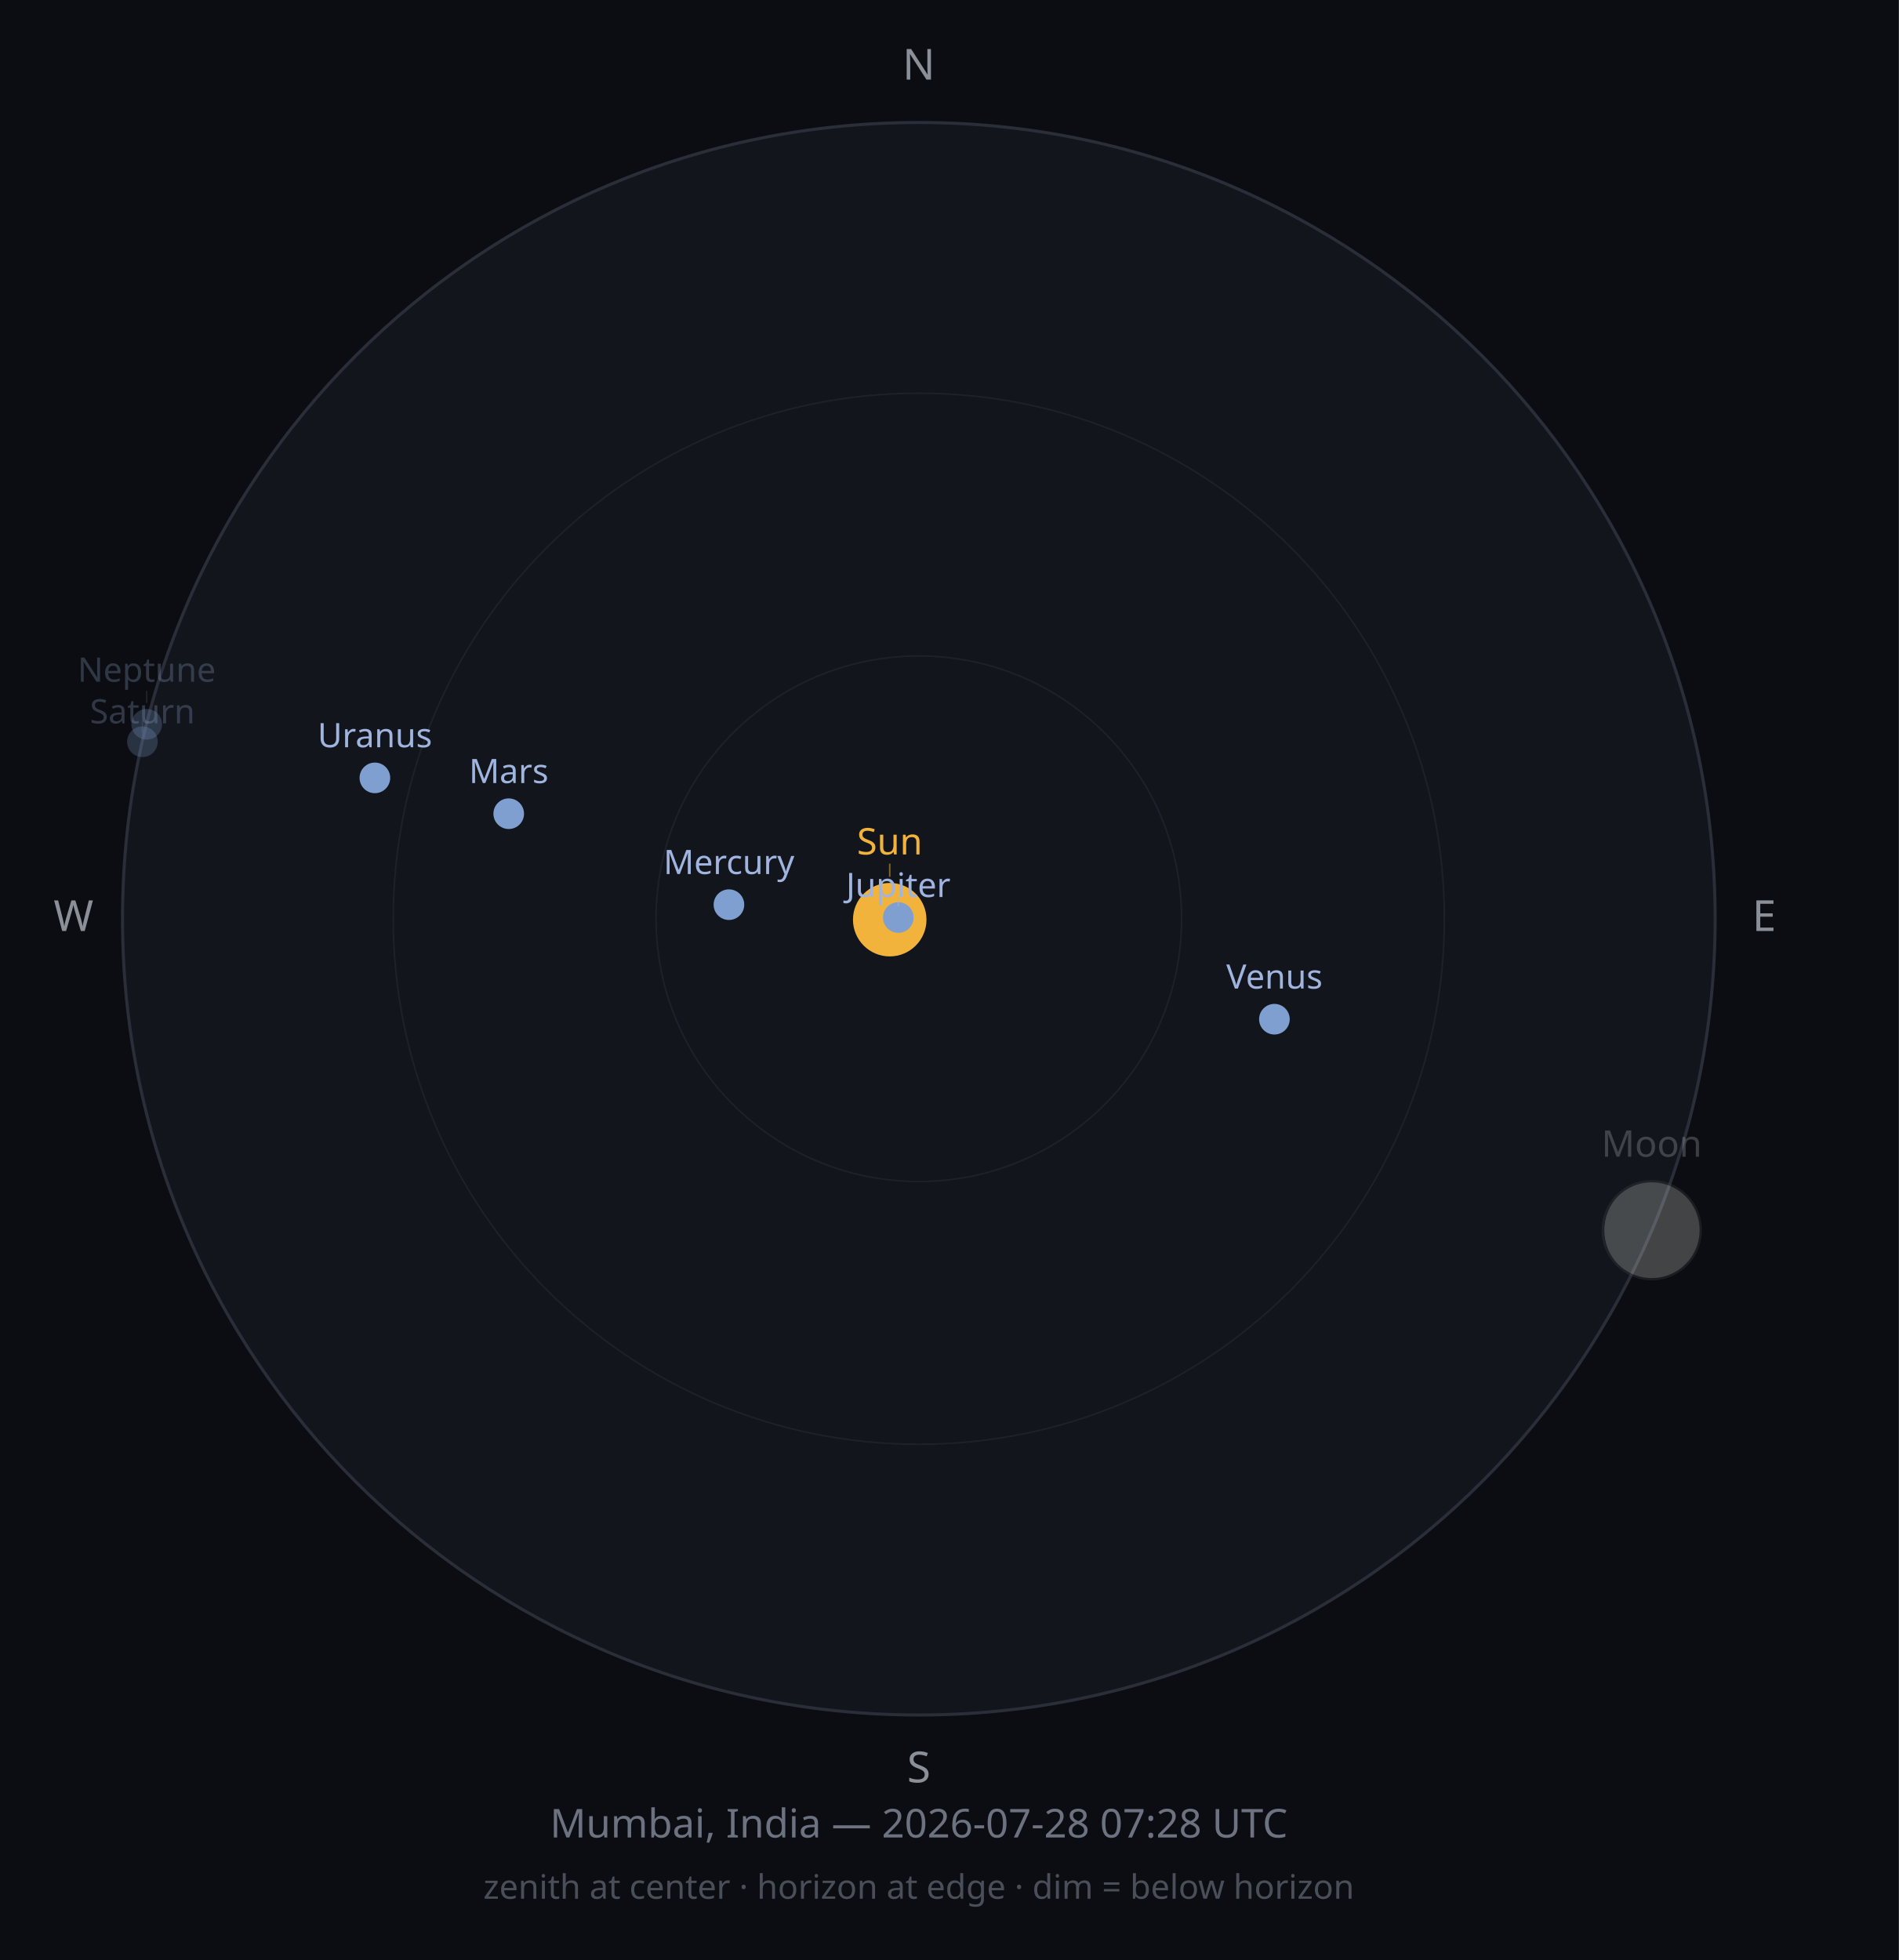
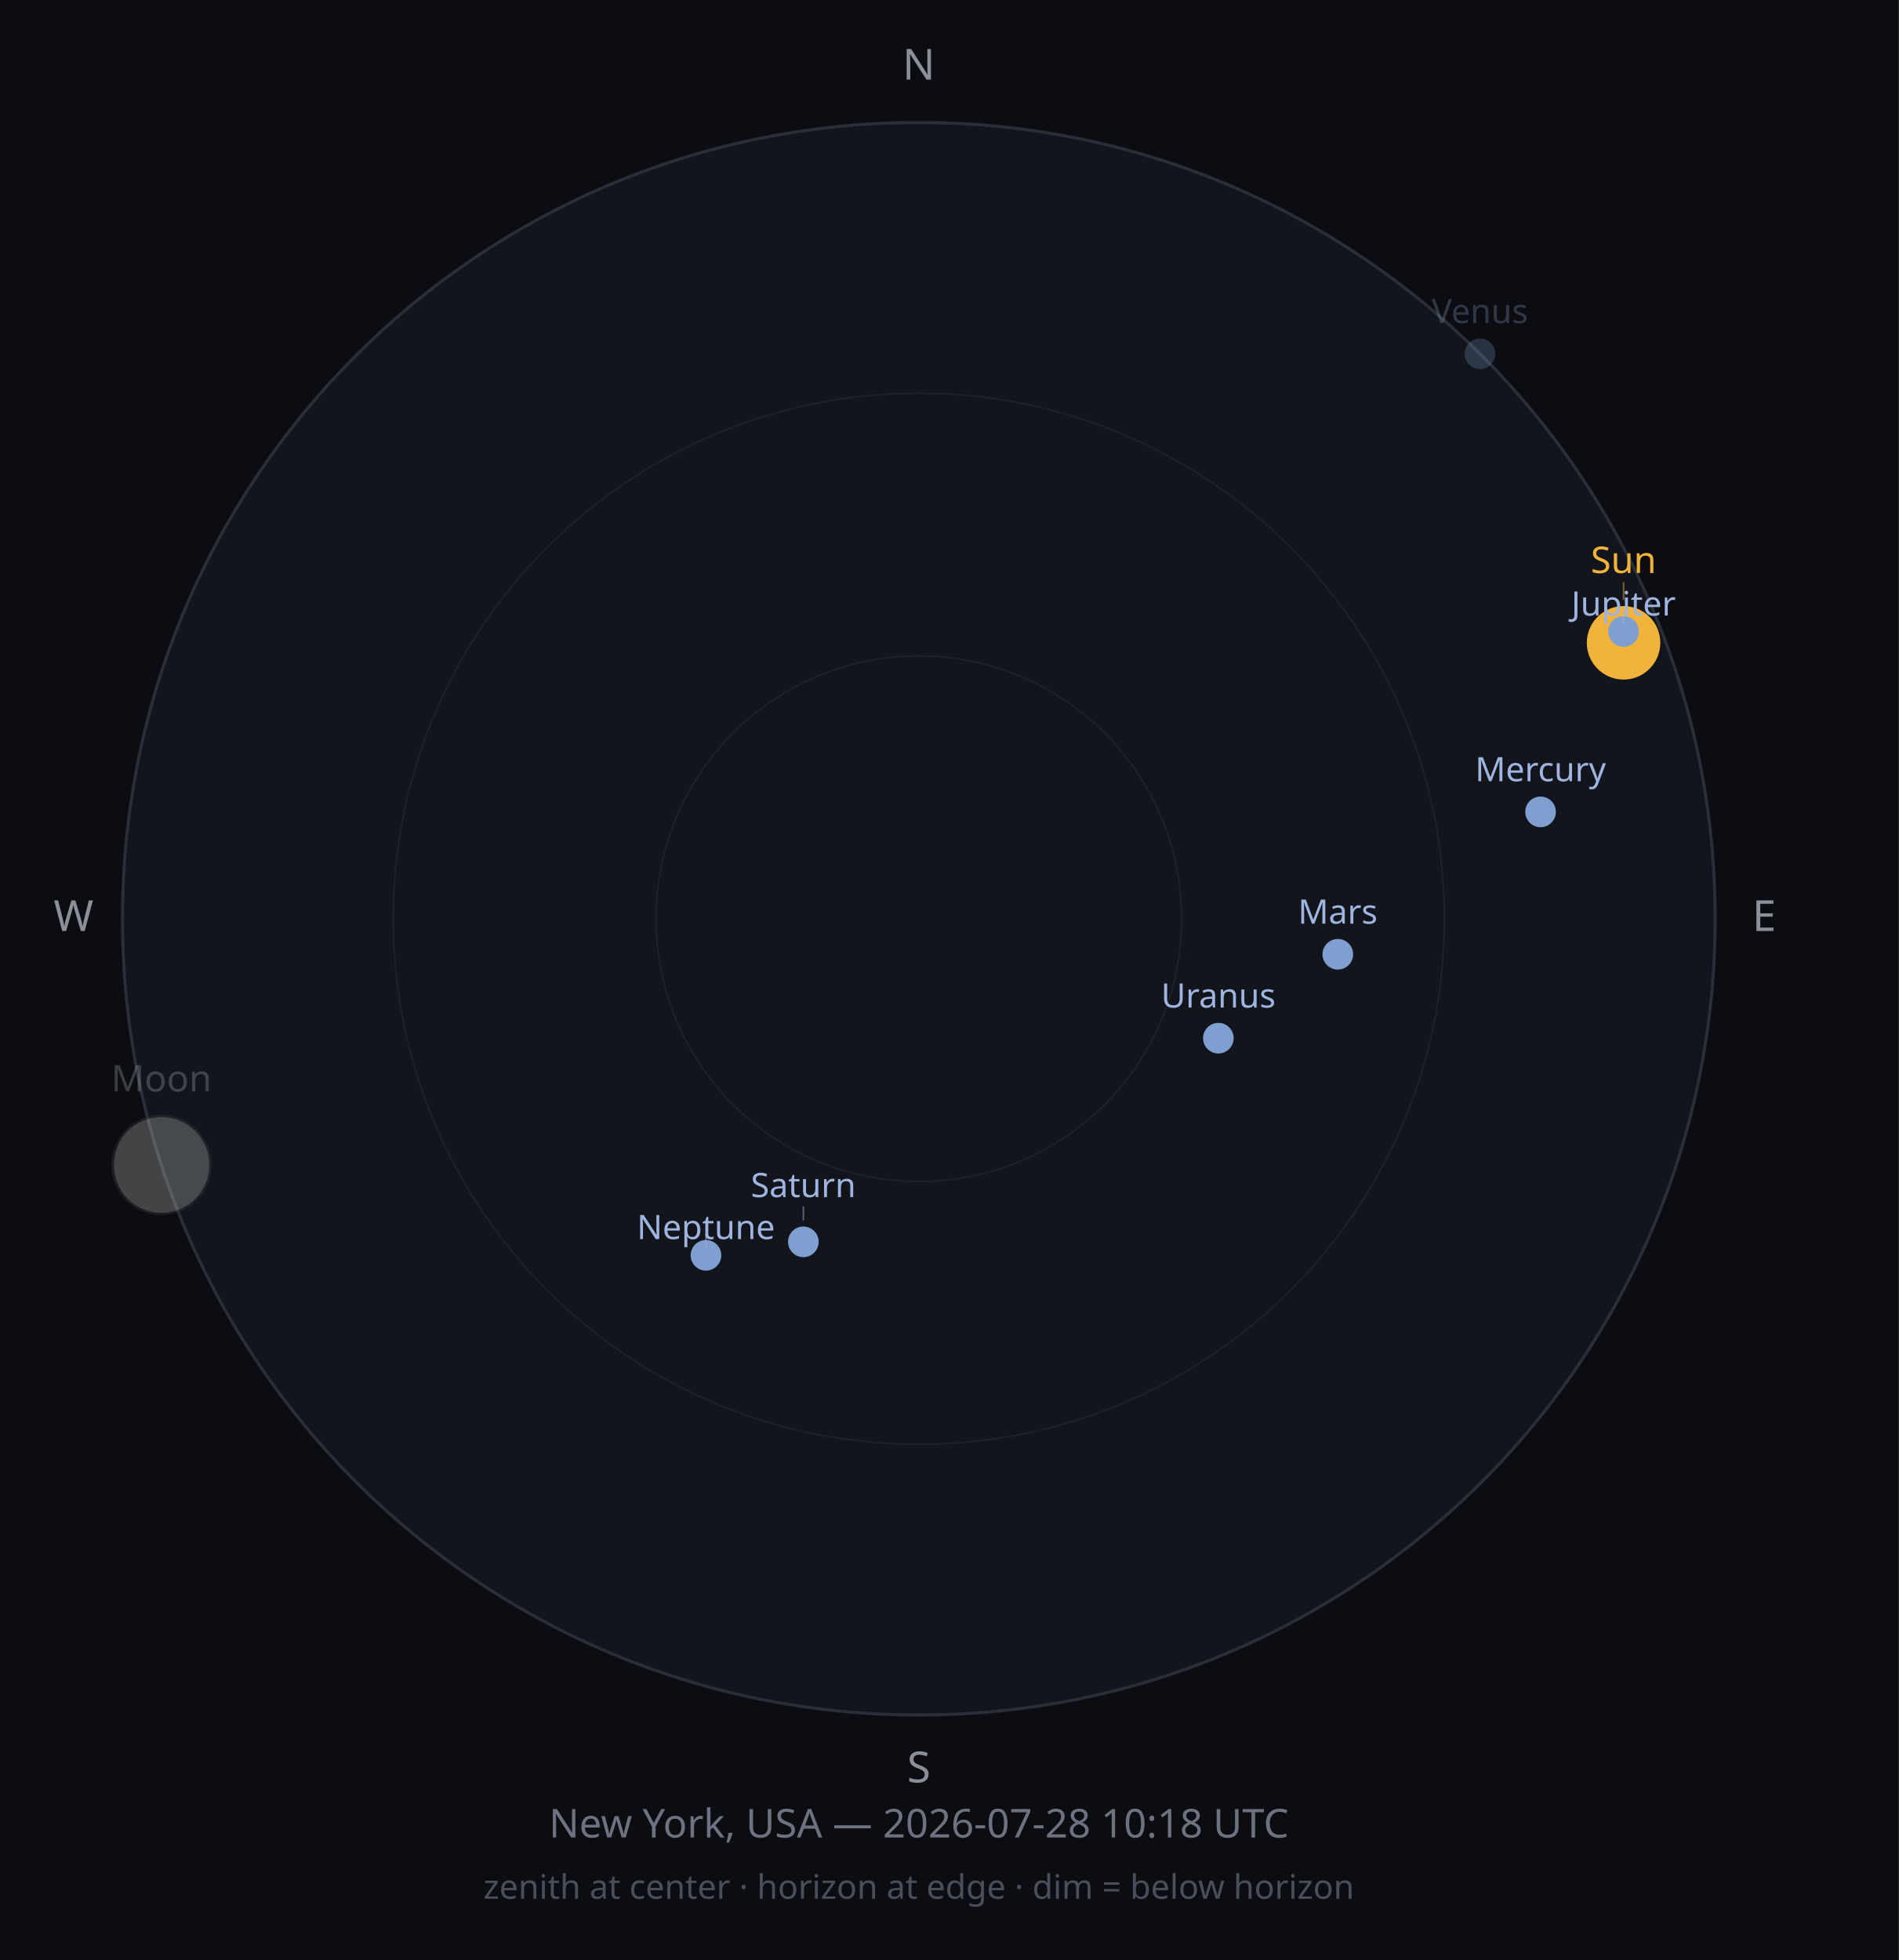
<svg xmlns="http://www.w3.org/2000/svg" width="620" height="640" viewBox="0 0 620 640">
  <rect width="620" height="640" fill="#0B0D12" />
  <circle cx="300" cy="300" r="260" fill="#12151C" stroke="#2A2E38" stroke-width="1" />
  <circle cx="300" cy="300" r="171.6" fill="none" stroke="#1D212B" stroke-width="0.5" />
  <circle cx="300" cy="300" r="85.8" fill="none" stroke="#1D212B" stroke-width="0.5" />
  <text x="300" y="26" font-size="14" fill="#8A8F98" text-anchor="middle" font-family="sans-serif">N</text>
  <text x="576" y="304" font-size="14" fill="#8A8F98" text-anchor="middle" font-family="sans-serif">E</text>
  <text x="300" y="582" font-size="14" fill="#8A8F98" text-anchor="middle" font-family="sans-serif">S</text>
  <text x="24" y="304" font-size="14" fill="#8A8F98" text-anchor="middle" font-family="sans-serif">W</text>
-   <circle cx="290.5" cy="300.3" r="12" fill="#F2B33D" opacity="1" />
-   <line x1="290.5" y1="286.3" x2="290.5" y2="282.0" stroke="#F2B33D" stroke-width="0.5" opacity="0.50" />
-   <text x="290.5" y="279.0" font-size="12" fill="#F2B33D" opacity="1" text-anchor="middle" font-family="sans-serif">Sun</text>
+   <circle cx="530.1" cy="209.9" r="12" fill="#F2B33D" opacity="1" />
+   <line x1="530.1" y1="195.9" x2="530.1" y2="190.1" stroke="#F2B33D" stroke-width="0.5" opacity="0.50" />
+   <text x="530.1" y="187.1" font-size="12" fill="#F2B33D" opacity="1" text-anchor="middle" font-family="sans-serif">Sun</text>
  <g opacity="0.25">
-     <circle cx="539.3" cy="401.7" r="16" fill="#2B2E33" />
-     <path d="M539.278,385.716 A16,16 0 0,1 539.278,417.716 A15.469,16 0 0,1 539.278,385.716 Z" fill="#E8E6DE" />
-     <circle cx="539.3" cy="401.7" r="16" fill="none" stroke="#4A4D52" stroke-width="0.75" />
+     <circle cx="52.7" cy="380.4" r="16" fill="#2B2E33" />
+     <path d="M52.744,364.403 A16,16 0 0,1 52.744,396.403 A15.557,16 0 0,1 52.744,364.403 Z" fill="#E8E6DE" />
+     <circle cx="52.7" cy="380.4" r="16" fill="none" stroke="#4A4D52" stroke-width="0.75" />
  </g>
-   <text x="539.3" y="377.7" font-size="12" fill="#C9CDD3" opacity="0.25" text-anchor="middle" font-family="sans-serif">Moon</text>
-   <circle cx="238.0" cy="295.4" r="5" fill="#7F9FD0" opacity="1" />
-   <text x="238.0" y="285.4" font-size="11" fill="#9FB4DE" opacity="1" text-anchor="middle" font-family="sans-serif">Mercury</text>
-   <circle cx="416.1" cy="332.8" r="5" fill="#7F9FD0" opacity="1" />
-   <text x="416.1" y="322.8" font-size="11" fill="#9FB4DE" opacity="1" text-anchor="middle" font-family="sans-serif">Venus</text>
-   <circle cx="166.1" cy="265.7" r="5" fill="#7F9FD0" opacity="1" />
-   <text x="166.1" y="255.7" font-size="11" fill="#9FB4DE" opacity="1" text-anchor="middle" font-family="sans-serif">Mars</text>
-   <circle cx="293.3" cy="299.6" r="5" fill="#7F9FD0" opacity="1" />
-   <line x1="293.3" y1="292.6" x2="293.3" y2="295.9" stroke="#9FB4DE" stroke-width="0.5" opacity="0.50" />
-   <text x="293.3" y="292.9" font-size="11" fill="#9FB4DE" opacity="1" text-anchor="middle" font-family="sans-serif">Jupiter</text>
-   <circle cx="46.5" cy="242.2" r="5" fill="#7F9FD0" opacity="0.25" />
-   <line x1="46.5" y1="235.2" x2="46.5" y2="239.2" stroke="#9FB4DE" stroke-width="0.5" opacity="0.13" />
-   <text x="46.5" y="236.2" font-size="11" fill="#9FB4DE" opacity="0.25" text-anchor="middle" font-family="sans-serif">Saturn</text>
-   <circle cx="122.4" cy="254.0" r="5" fill="#7F9FD0" opacity="1" />
-   <text x="122.4" y="244.0" font-size="11" fill="#9FB4DE" opacity="1" text-anchor="middle" font-family="sans-serif">Uranus</text>
-   <circle cx="47.9" cy="236.5" r="5" fill="#7F9FD0" opacity="0.25" />
-   <line x1="47.9" y1="229.5" x2="47.9" y2="225.6" stroke="#9FB4DE" stroke-width="0.5" opacity="0.13" />
-   <text x="47.9" y="222.6" font-size="11" fill="#9FB4DE" opacity="0.25" text-anchor="middle" font-family="sans-serif">Neptune</text>
-   <text x="300" y="600" font-size="13" fill="#6C7280" text-anchor="middle" font-family="sans-serif">Mumbai, India — 2026-07-28 07:28 UTC</text>
+   <text x="52.7" y="356.4" font-size="12" fill="#C9CDD3" opacity="0.25" text-anchor="middle" font-family="sans-serif">Moon</text>
+   <circle cx="503.0" cy="265.1" r="5" fill="#7F9FD0" opacity="1" />
+   <text x="503.0" y="255.1" font-size="11" fill="#9FB4DE" opacity="1" text-anchor="middle" font-family="sans-serif">Mercury</text>
+   <circle cx="483.2" cy="115.5" r="5" fill="#7F9FD0" opacity="0.25" />
+   <text x="483.2" y="105.5" font-size="11" fill="#9FB4DE" opacity="0.25" text-anchor="middle" font-family="sans-serif">Venus</text>
+   <circle cx="436.8" cy="311.6" r="5" fill="#7F9FD0" opacity="1" />
+   <text x="436.8" y="301.6" font-size="11" fill="#9FB4DE" opacity="1" text-anchor="middle" font-family="sans-serif">Mars</text>
+   <circle cx="530.1" cy="206.2" r="5" fill="#7F9FD0" opacity="1" />
+   <line x1="530.1" y1="199.2" x2="530.1" y2="204.0" stroke="#9FB4DE" stroke-width="0.5" opacity="0.50" />
+   <text x="530.1" y="201.0" font-size="11" fill="#9FB4DE" opacity="1" text-anchor="middle" font-family="sans-serif">Jupiter</text>
+   <circle cx="262.3" cy="405.5" r="5" fill="#7F9FD0" opacity="1" />
+   <line x1="262.3" y1="398.5" x2="262.3" y2="393.9" stroke="#9FB4DE" stroke-width="0.5" opacity="0.50" />
+   <text x="262.3" y="390.9" font-size="11" fill="#9FB4DE" opacity="1" text-anchor="middle" font-family="sans-serif">Saturn</text>
+   <circle cx="397.8" cy="339.0" r="5" fill="#7F9FD0" opacity="1" />
+   <text x="397.8" y="329.0" font-size="11" fill="#9FB4DE" opacity="1" text-anchor="middle" font-family="sans-serif">Uranus</text>
+   <circle cx="230.5" cy="409.9" r="5" fill="#7F9FD0" opacity="1" />
+   <line x1="230.5" y1="402.9" x2="230.5" y2="407.6" stroke="#9FB4DE" stroke-width="0.5" opacity="0.50" />
+   <text x="230.5" y="404.6" font-size="11" fill="#9FB4DE" opacity="1" text-anchor="middle" font-family="sans-serif">Neptune</text>
+   <text x="300" y="600" font-size="13" fill="#6C7280" text-anchor="middle" font-family="sans-serif">New York, USA — 2026-07-28 10:18 UTC</text>
  <text x="300" y="620" font-size="11" fill="#4A4E58" text-anchor="middle" font-family="sans-serif">zenith at center · horizon at edge · dim = below horizon</text>
</svg>
